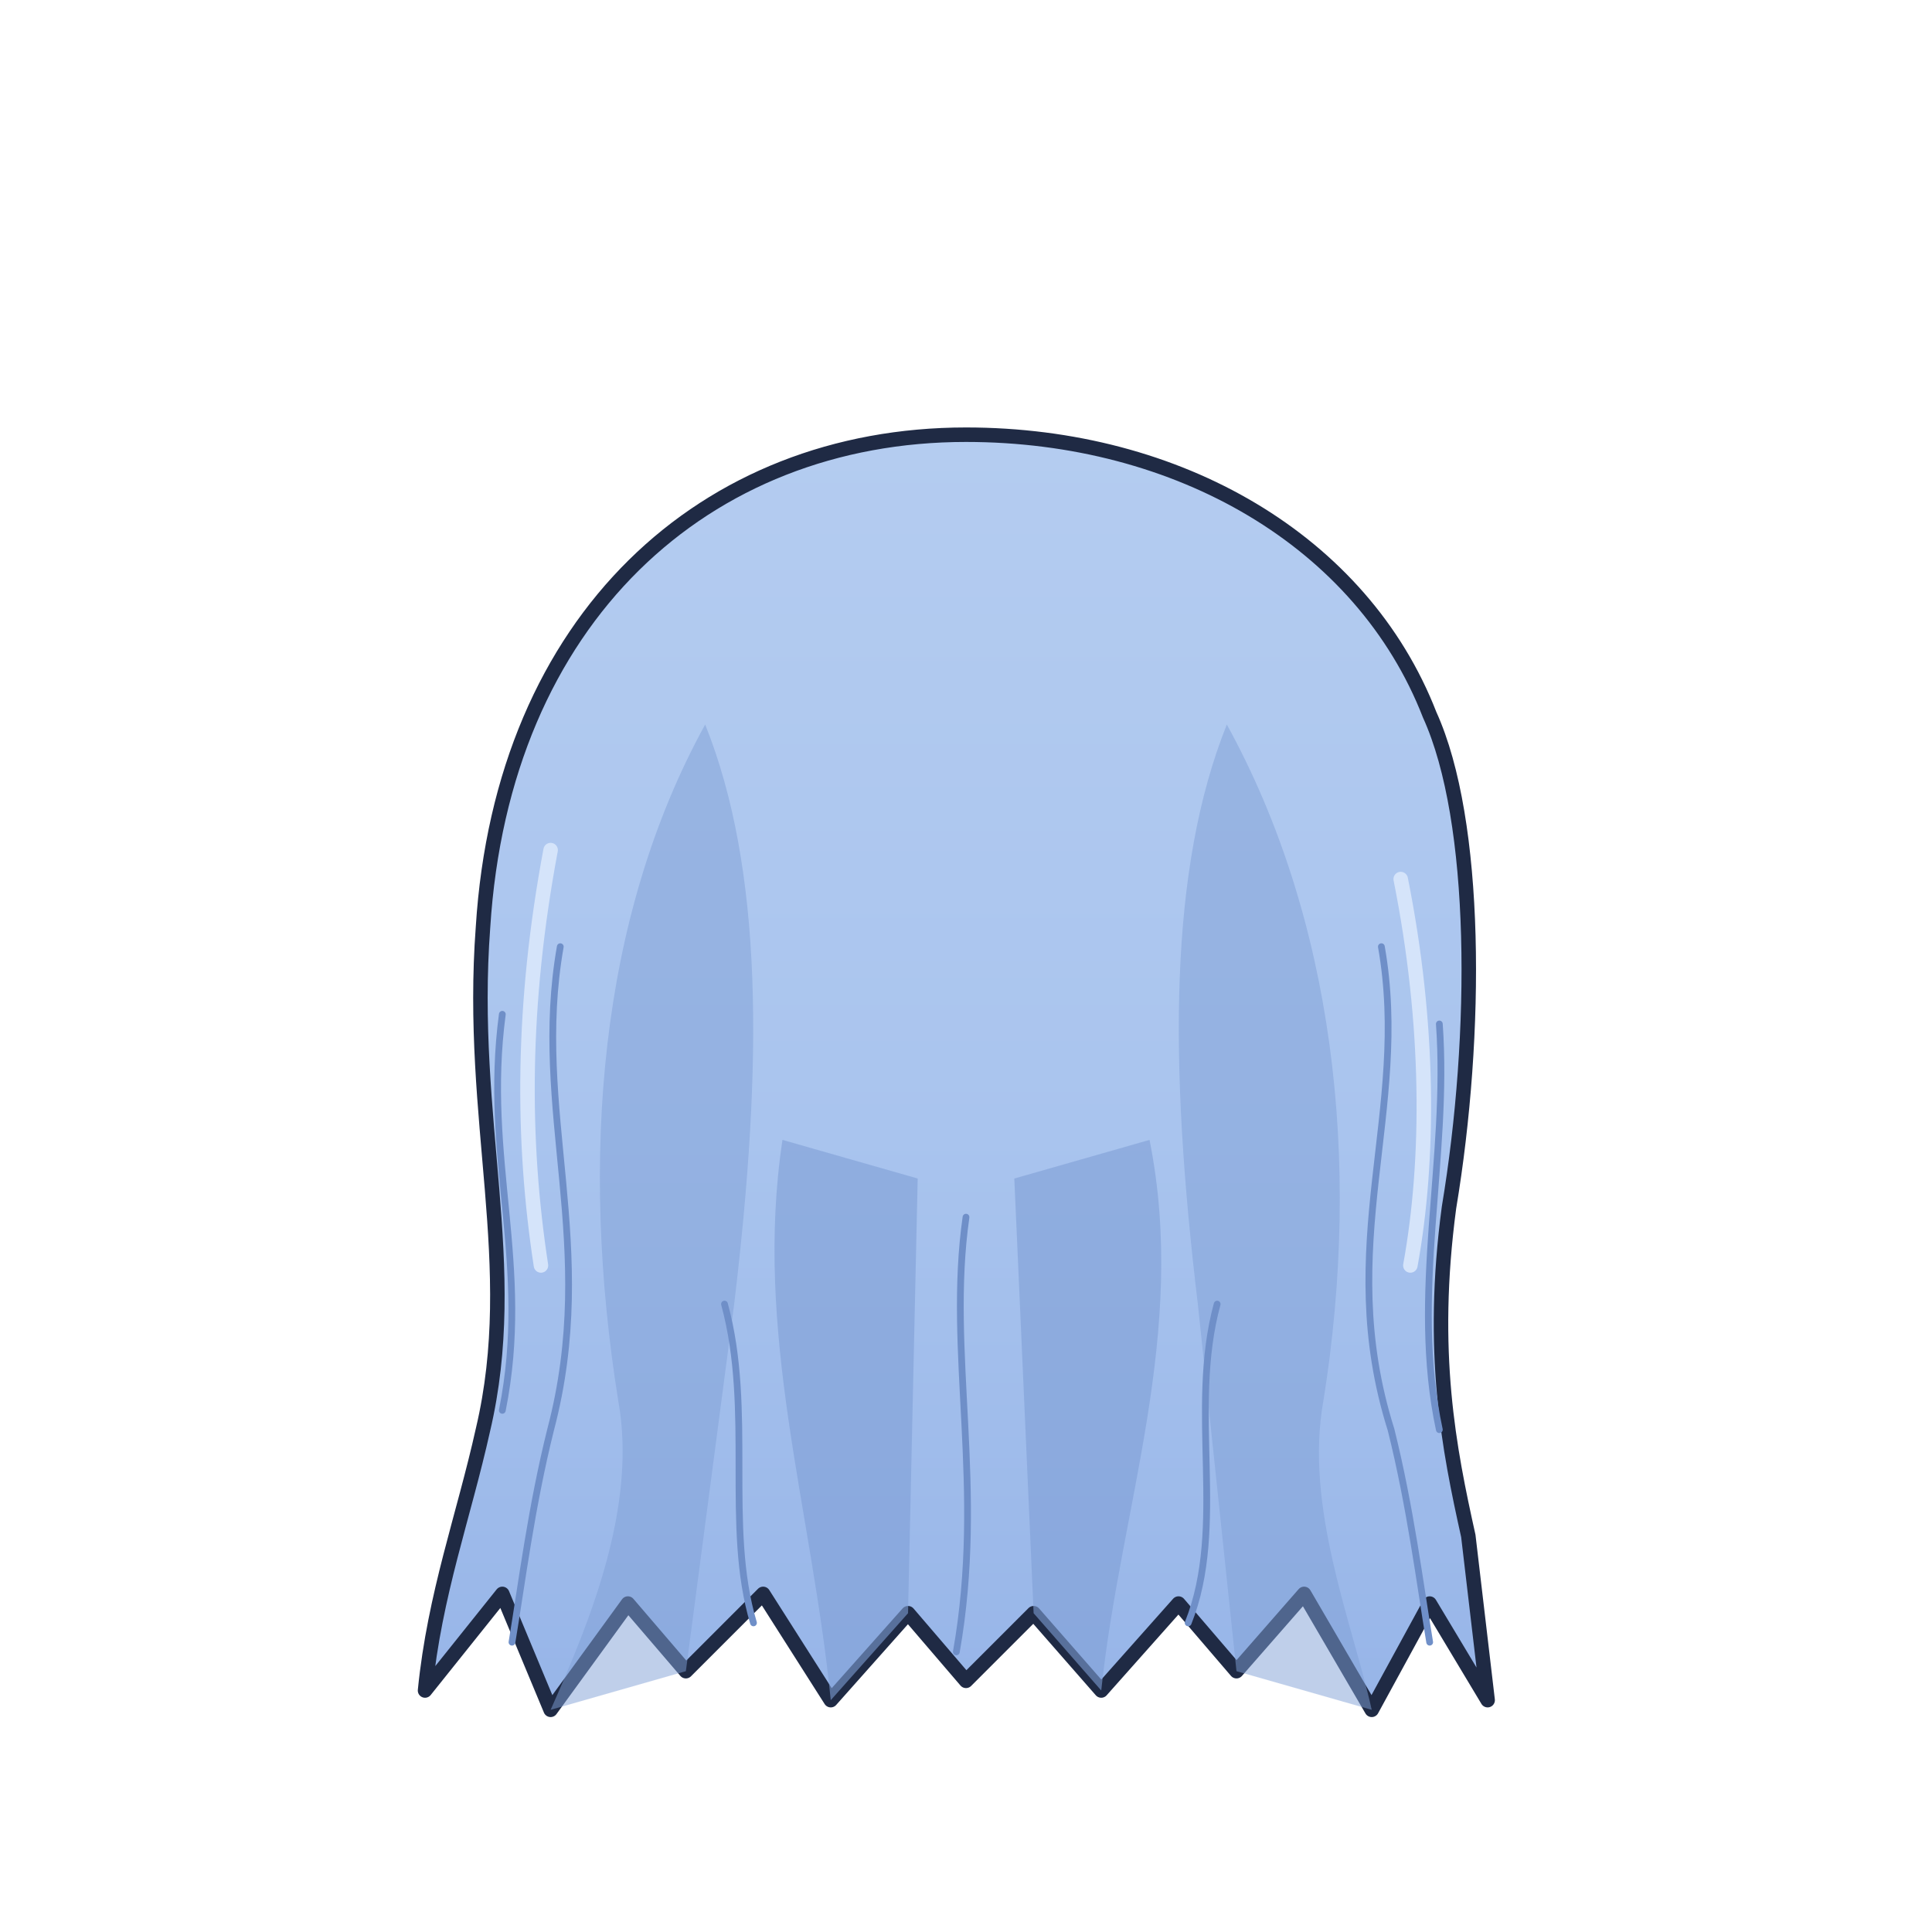
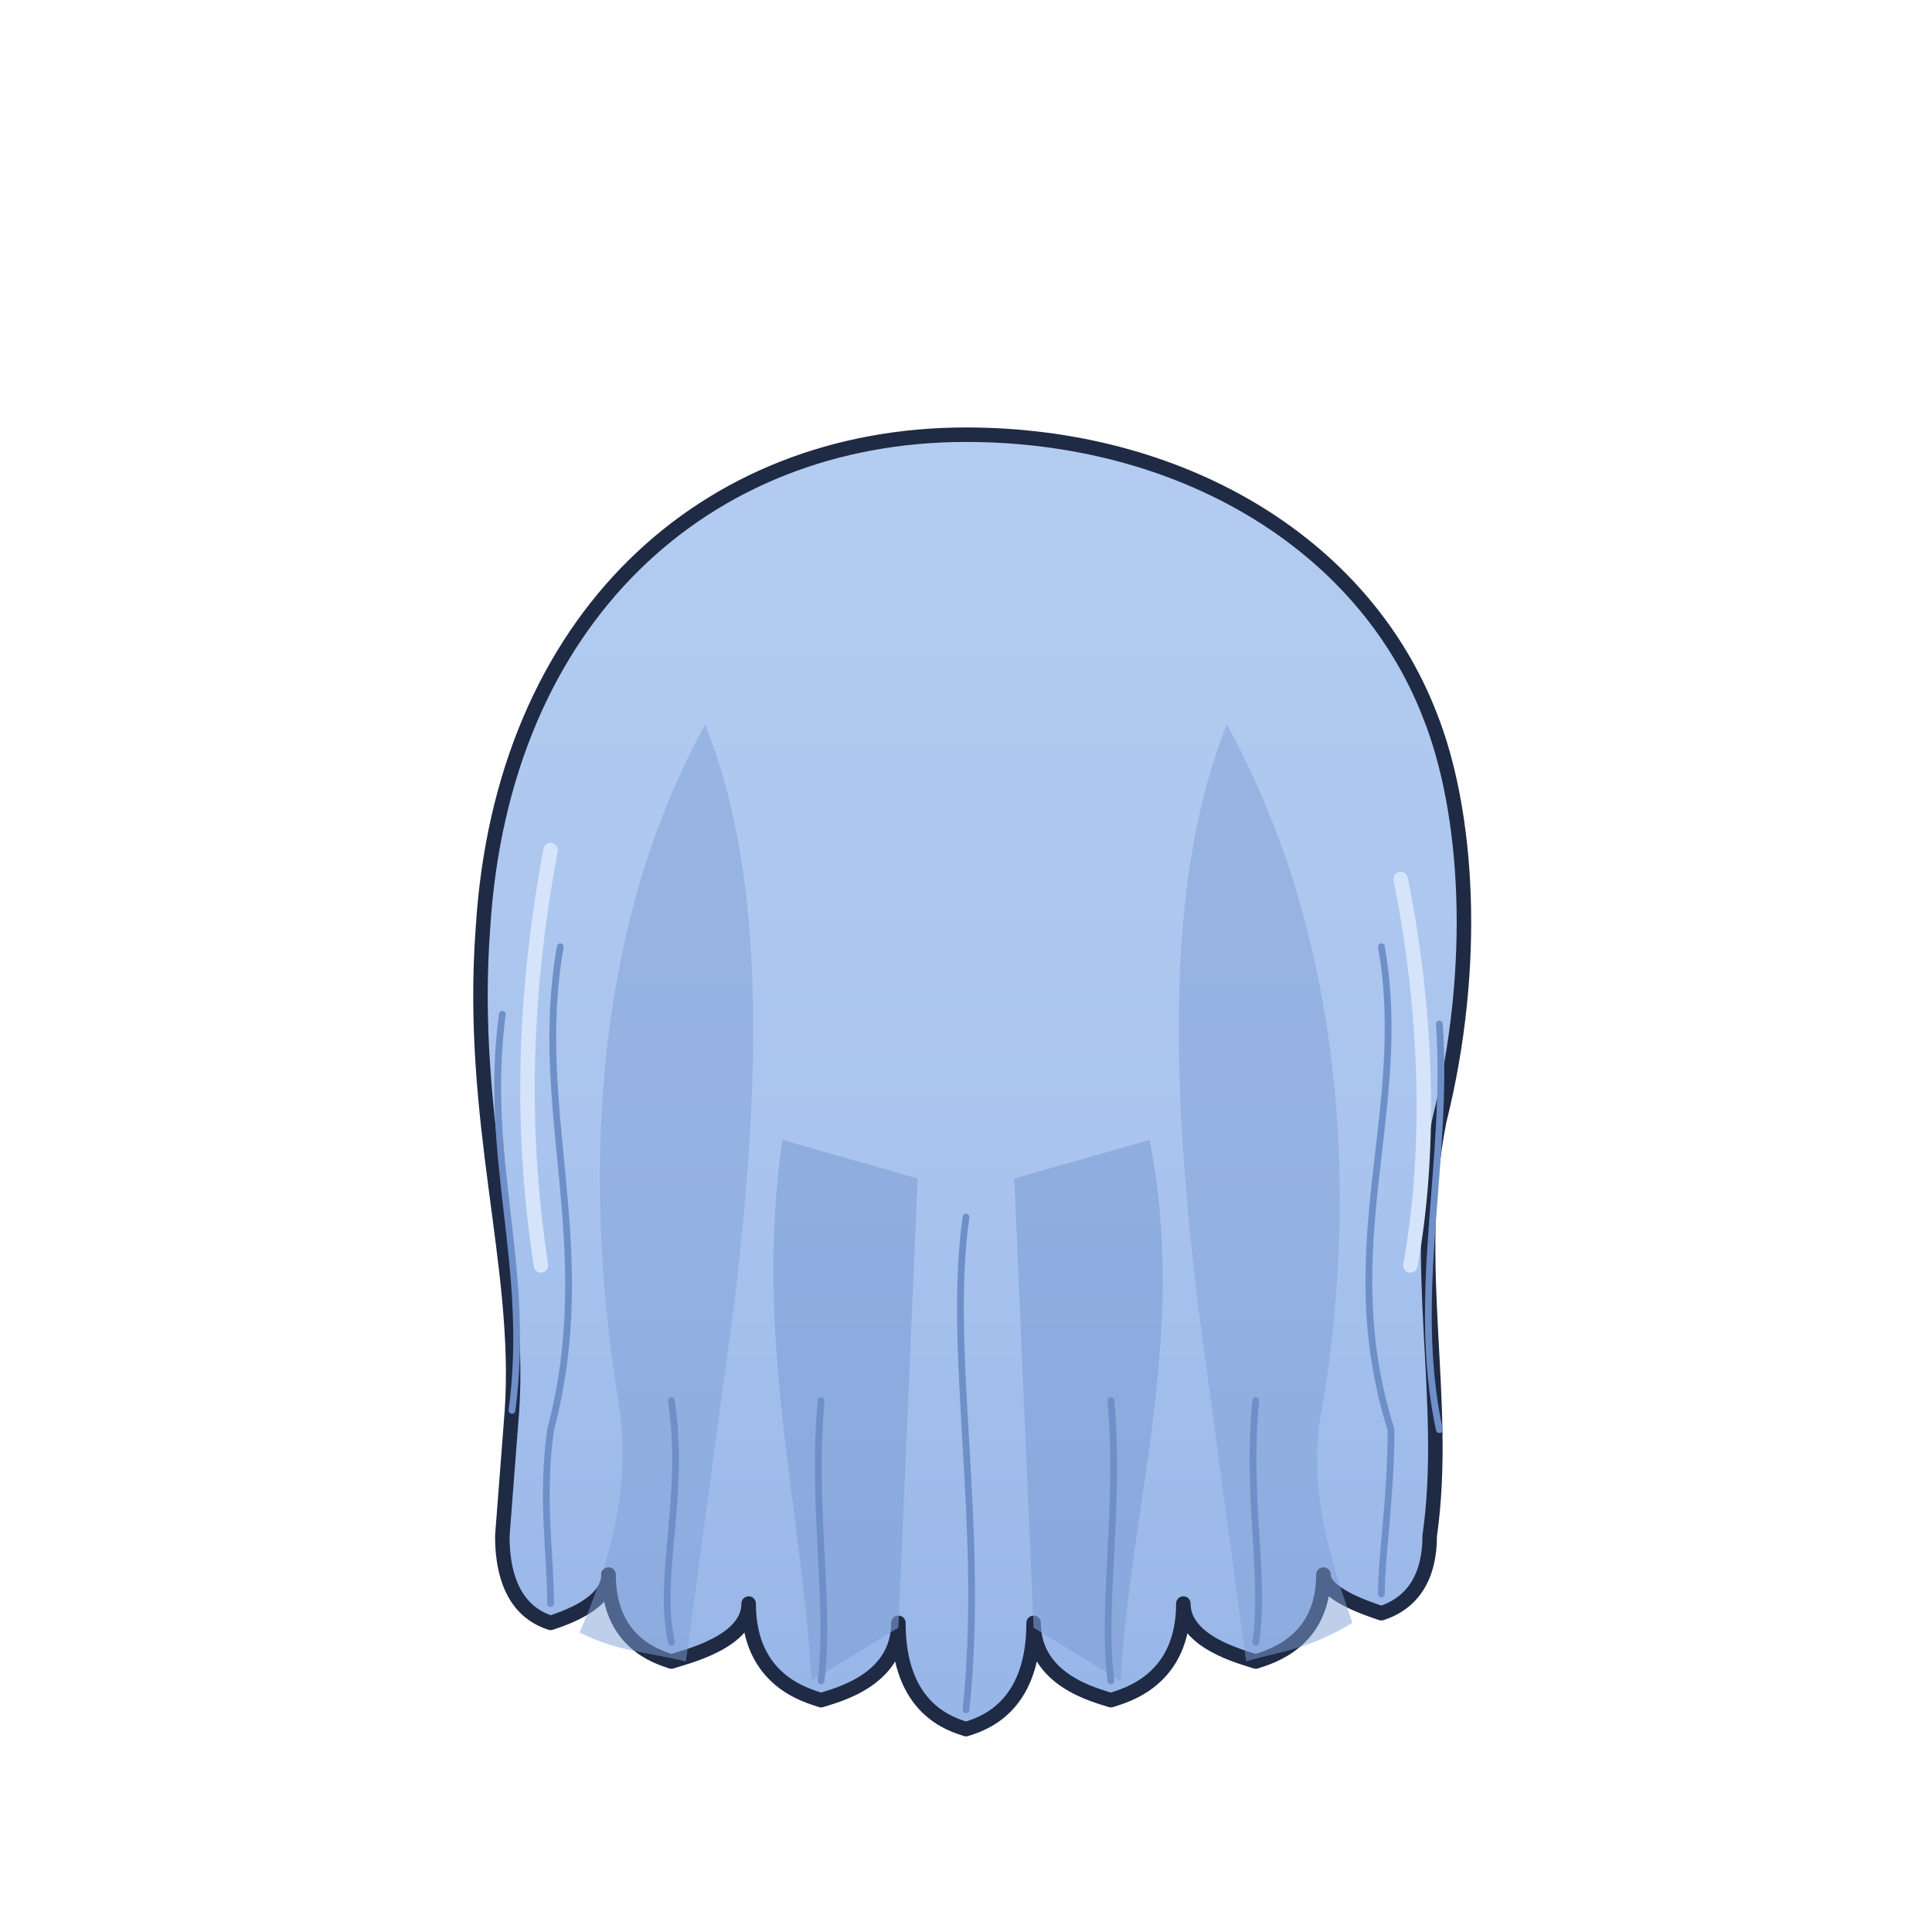
<svg xmlns="http://www.w3.org/2000/svg" viewBox="0 0 400 400">
  <defs>
    <linearGradient id="hair_back-g" x1="0" y1="0" x2="0" y2="1">
      <stop offset="0" stop-color="#B4CCF0" />
      <stop offset=".55" stop-color="#A9C4EE" />
      <stop offset="1" stop-color="#97B5E8" />
    </linearGradient>
  </defs>
-   <path id="hair_back-mass" d="M200 90C146 90 104 128 100 192C97 232 108 262 100 296C96 314 90 330 88 350L88 350L104 330L114 354L130 332L142 346L158 330L172 352L188 334L200 348L214 334L228 350L244 332L256 346L270 330L284 354L296 332L308 352L304 318C300 300 296 280 300 250C306 214 306 170 296 148C282 112 244 90 200 90Z" fill="url(#hair_back-g)" stroke="#1F2A44" stroke-width="3" stroke-linejoin="round" stroke-linecap="round" />
-   <path d="M146 150C124 190 120 240 128 290C132 312 122 336 114 354L142 346L152 270C158 220 158 180 146 150Z" fill="#7F9FD6" opacity=".5" />
-   <path d="M254 150C276 190 282 240 274 290C270 312 280 336 284 354L256 346L248 270C242 220 242 180 254 150Z" fill="#7F9FD6" opacity=".5" />
-   <path d="M162 236C156 276 168 312 172 352L188 334L190 244Z M238 236C246 276 232 312 228 350L214 334L210 244Z" fill="#7F9FD6" opacity=".6" />
-   <path d="M116 196C110 230 124 258 114 296C110 312 108 328 106 340 M104 210C100 240 110 262 104 292 M286 196C292 230 276 258 288 296C292 312 294 328 296 340 M298 212C300 240 292 268 298 296 M150 270C156 292 150 316 156 336 M252 270C246 292 254 316 246 336 M200 252C196 280 204 308 198 342" fill="none" stroke="#6F8FC8" stroke-width="1.4" stroke-linecap="round" />
+   <path id="hair_back-mass" d="M200 90C146 90 104 128 100 192C97 232 108 262 106 292L104 318C104 332 111 335 114 336C117 335 126 332 126 326C126 340 136 343 139 344C142 343 155 340 155 332C155 348 167 351 170 352C173 351 186 348 186 336C186 354 197 357 200 358C203 357 214 354 214 336C214 348 227 351 230 352C233 351 245 348 245 332C245 340 257 343 260 344C263 343 274 340 274 326C274 330 283 333 286 334C289 333 296 330 296 318C300 290 292 262 298 232C306 200 304 168 296 148C282 112 244 90 200 90Z" fill="url(#hair_back-g)" stroke="#1F2A44" stroke-width="3" stroke-linejoin="round" stroke-linecap="round" />
+   <path d="M146 150C124 190 120 240 128 290C131 308 126 324 120 338C128 342 134 342 142 344L152 270C158 220 158 180 146 150Z" fill="#7F9FD6" opacity=".5" />
+   <path d="M254 150C276 190 282 240 274 290C270 308 276 324 280 336C270 342 264 342 258 344L248 270C242 220 242 180 254 150Z" fill="#7F9FD6" opacity=".5" />
+   <path d="M162 236C156 276 166 312 168 348L186 337L190 244Z M238 236C246 276 234 312 232 348L214 337L210 244Z" fill="#7F9FD6" opacity=".6" />
+   <path d="M116 196C110 230 124 258 114 296C112 310 114 322 114 332 M104 210C100 240 110 262 106 292 M286 196C292 230 276 258 288 296C288 310 286 322 286 330 M298 212C300 240 292 268 298 296 M139 290C142 310 136 326 139 340 M170 290C168 312 172 332 170 348 M200 252C196 280 204 316 200 354 M230 290C232 312 228 332 230 348 M260 290C258 310 262 326 260 340" fill="none" stroke="#6F8FC8" stroke-width="1.4" stroke-linecap="round" />
  <path d="M114 176C108 208 108 236 112 262 M290 182C296 212 296 240 292 262" fill="none" stroke="#D5E4FA" stroke-width="3" stroke-linecap="round" />
</svg>
